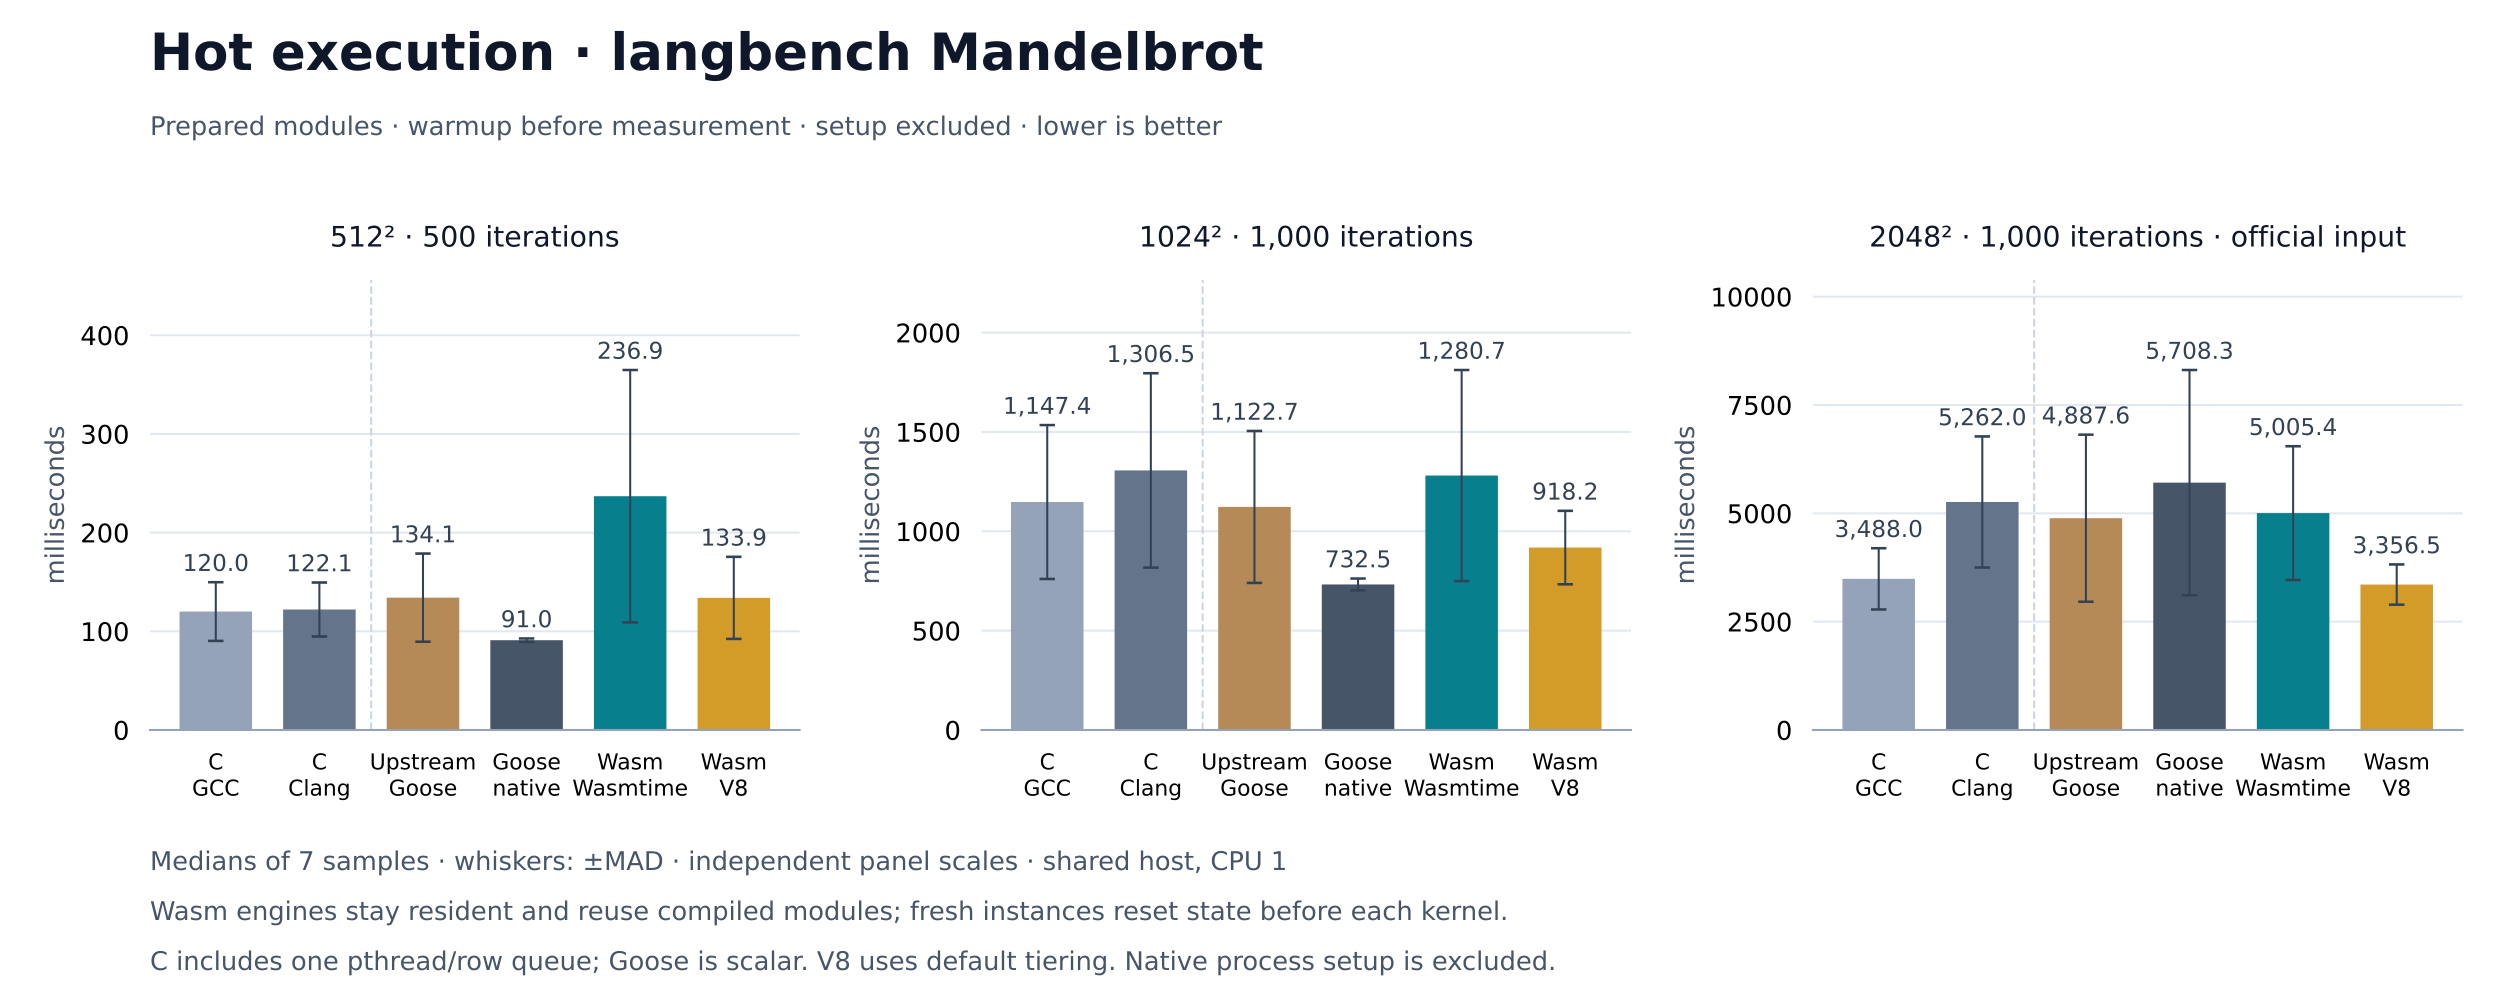
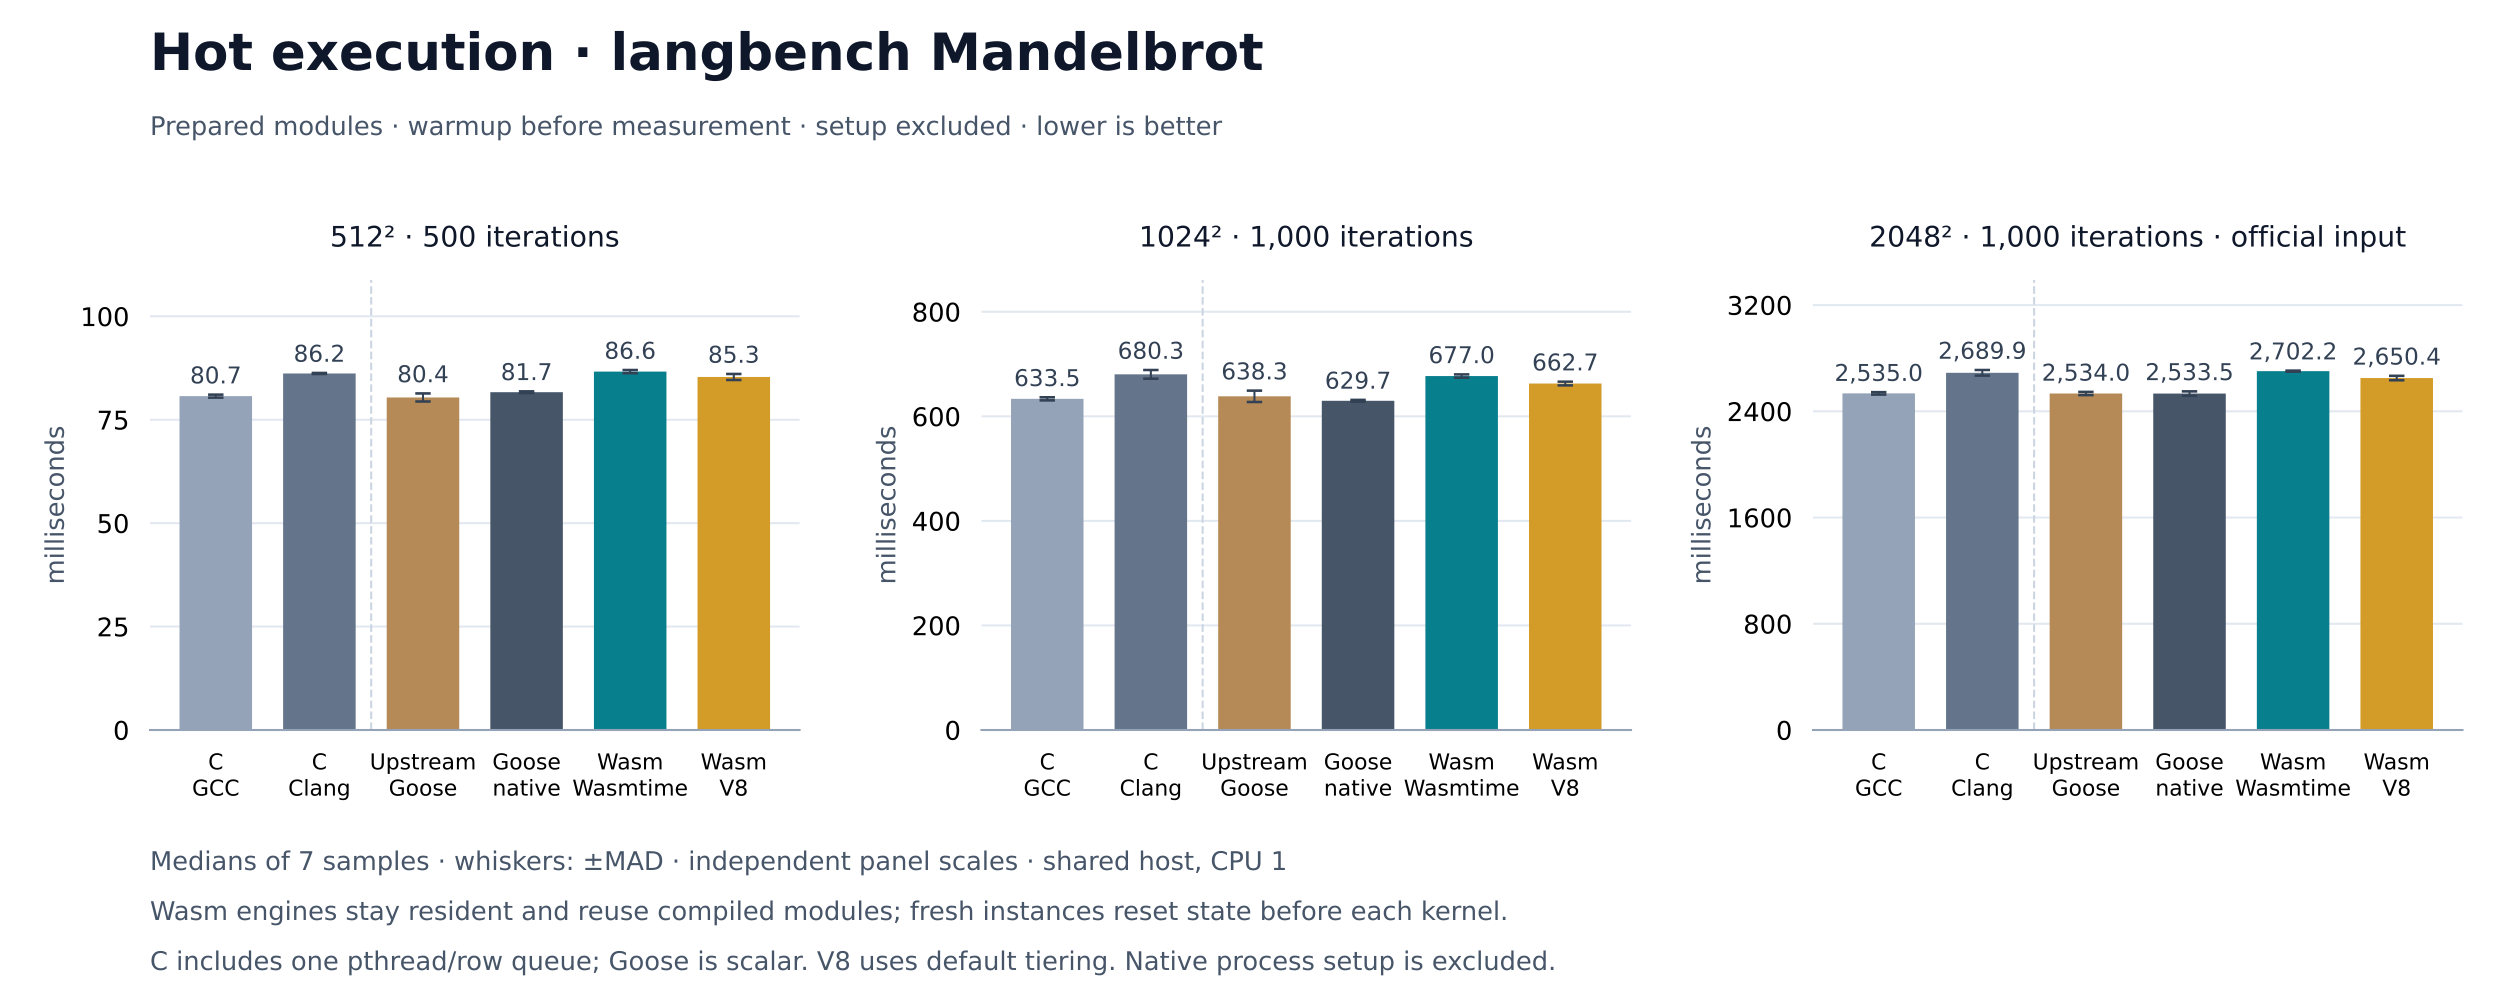
<svg xmlns="http://www.w3.org/2000/svg" xmlns:xlink="http://www.w3.org/1999/xlink" width="972pt" height="388.8pt" viewBox="0 0 972 388.8" version="1.1">
  <defs>
    <style type="text/css">*{stroke-linejoin: round; stroke-linecap: butt}</style>
  </defs>
  <g id="figure_1">
    <g id="patch_1">
      <path d="M 0 388.8 L 972 388.8 L 972 0 L 0 0 z " style="fill: #ffffff" />
    </g>
    <g id="axes_1">
      <g id="patch_2">
        <path d="M 58.32 283.824 L 310.876 283.824 L 310.876 108.864 L 58.32 108.864 z " style="fill: #ffffff" />
      </g>
      <g id="matplotlib.axis_1">
        <g id="xtick_1">
          <g id="line2d_1" />
          <g id="text_1">
            <text style="font-size: 8.5px; font-family: 'DejaVu Sans'" transform="translate(80.93016 299.1328)">C</text>
            <text style="font-size: 8.5px; font-family: 'DejaVu Sans'" transform="translate(74.66938 309.3345)">GCC</text>
          </g>
        </g>
        <g id="xtick_2">
          <g id="line2d_2" />
          <g id="text_2">
            <text style="font-size: 8.5px; font-family: 'DejaVu Sans'" transform="translate(121.2103 299.1328)">C</text>
            <text style="font-size: 8.5px; font-family: 'DejaVu Sans'" transform="translate(112.0336 309.3352)">Clang</text>
          </g>
        </g>
        <g id="xtick_3">
          <g id="line2d_3" />
          <g id="text_3">
            <text style="font-size: 8.5px; font-family: 'DejaVu Sans'" transform="translate(143.7566 299.1328)">Upstream</text>
            <text style="font-size: 8.5px; font-family: 'DejaVu Sans'" transform="translate(151.135 309.3345)">Goose</text>
          </g>
        </g>
        <g id="xtick_4">
          <g id="line2d_4" />
          <g id="text_4">
            <text style="font-size: 8.5px; font-family: 'DejaVu Sans'" transform="translate(191.4151 299.1328)">Goose</text>
            <text style="font-size: 8.5px; font-family: 'DejaVu Sans'" transform="translate(191.4629 309.3352)">native</text>
          </g>
        </g>
        <g id="xtick_5">
          <g id="line2d_5" />
          <g id="text_5">
            <text style="font-size: 8.5px; font-family: 'DejaVu Sans'" transform="translate(232.1294 299.1328)">Wasm</text>
            <text style="font-size: 8.5px; font-family: 'DejaVu Sans'" transform="translate(222.5278 309.3352)">Wasmtime</text>
          </g>
        </g>
        <g id="xtick_6">
          <g id="line2d_6" />
          <g id="text_6">
            <text style="font-size: 8.5px; font-family: 'DejaVu Sans'" transform="translate(272.4095 299.1328)">Wasm</text>
            <text style="font-size: 8.5px; font-family: 'DejaVu Sans'" transform="translate(279.687 309.3345)">V8</text>
          </g>
        </g>
      </g>
      <g id="matplotlib.axis_2">
        <g id="ytick_1">
          <g id="line2d_7">
            <path d="M 58.32 283.824 L 310.876 283.824 " clip-path="url(#p1867e7d874)" style="fill: none; stroke: #e2e8f0; stroke-width: 0.8; stroke-linecap: square" />
          </g>
          <g id="line2d_8" />
          <g id="text_7">
            <text style="font-size: 10px; font-family: 'DejaVu Sans'; text-anchor: end" x="50.32" y="287.623" transform="rotate(-0 50.32 287.6228)">0</text>
          </g>
        </g>
        <g id="ytick_2">
          <g id="line2d_9">
-             <path d="M 58.32 245.456 L 310.876 245.456 " clip-path="url(#p1867e7d874)" style="fill: none; stroke: #e2e8f0; stroke-width: 0.8; stroke-linecap: square" />
+             <path d="M 58.32 243.614 L 310.876 243.614 " clip-path="url(#p1867e7d874)" style="fill: none; stroke: #e2e8f0; stroke-width: 0.8; stroke-linecap: square" />
          </g>
          <g id="line2d_10" />
          <g id="text_8">
-             <text style="font-size: 10px; font-family: 'DejaVu Sans'; text-anchor: end" x="50.32" y="249.255" transform="rotate(-0 50.32 249.2551)">100</text>
+             <text style="font-size: 10px; font-family: 'DejaVu Sans'; text-anchor: end" x="50.32" y="247.413" transform="rotate(-0 50.32 247.4128)">25</text>
          </g>
        </g>
        <g id="ytick_3">
          <g id="line2d_11">
-             <path d="M 58.32 207.088 L 310.876 207.088 " clip-path="url(#p1867e7d874)" style="fill: none; stroke: #e2e8f0; stroke-width: 0.8; stroke-linecap: square" />
+             <path d="M 58.32 203.404 L 310.876 203.404 " clip-path="url(#p1867e7d874)" style="fill: none; stroke: #e2e8f0; stroke-width: 0.8; stroke-linecap: square" />
          </g>
          <g id="line2d_12" />
          <g id="text_9">
-             <text style="font-size: 10px; font-family: 'DejaVu Sans'; text-anchor: end" x="50.32" y="210.887" transform="rotate(-0 50.32 210.8873)">200</text>
+             <text style="font-size: 10px; font-family: 'DejaVu Sans'; text-anchor: end" x="50.32" y="207.203" transform="rotate(-0 50.32 207.2027)">50</text>
          </g>
        </g>
        <g id="ytick_4">
          <g id="line2d_13">
-             <path d="M 58.32 168.721 L 310.876 168.721 " clip-path="url(#p1867e7d874)" style="fill: none; stroke: #e2e8f0; stroke-width: 0.8; stroke-linecap: square" />
+             <path d="M 58.32 163.194 L 310.876 163.194 " clip-path="url(#p1867e7d874)" style="fill: none; stroke: #e2e8f0; stroke-width: 0.8; stroke-linecap: square" />
          </g>
          <g id="line2d_14" />
          <g id="text_10">
-             <text style="font-size: 10px; font-family: 'DejaVu Sans'; text-anchor: end" x="50.32" y="172.519" transform="rotate(-0 50.32 172.5195)">300</text>
+             <text style="font-size: 10px; font-family: 'DejaVu Sans'; text-anchor: end" x="50.32" y="166.993" transform="rotate(-0 50.32 166.9926)">75</text>
          </g>
        </g>
        <g id="ytick_5">
          <g id="line2d_15">
-             <path d="M 58.32 130.353 L 310.876 130.353 " clip-path="url(#p1867e7d874)" style="fill: none; stroke: #e2e8f0; stroke-width: 0.8; stroke-linecap: square" />
+             <path d="M 58.32 122.984 L 310.876 122.984 " clip-path="url(#p1867e7d874)" style="fill: none; stroke: #e2e8f0; stroke-width: 0.8; stroke-linecap: square" />
          </g>
          <g id="line2d_16" />
          <g id="text_11">
-             <text style="font-size: 10px; font-family: 'DejaVu Sans'; text-anchor: end" x="50.32" y="134.152" transform="rotate(-0 50.32 134.1517)">400</text>
+             <text style="font-size: 10px; font-family: 'DejaVu Sans'; text-anchor: end" x="50.32" y="126.783" transform="rotate(-0 50.32 126.7826)">100</text>
          </g>
        </g>
        <g id="text_12">
          <text style="font-size: 10px; font-family: 'DejaVu Sans'; text-anchor: middle; fill: #475569" x="24.83" y="196.344" transform="rotate(-90 24.83016 196.344)">milliseconds</text>
        </g>
      </g>
      <g id="patch_3">
-         <path d="M 69.8 283.824 L 97.996 283.824 L 97.996 237.77 L 69.8 237.77 z " clip-path="url(#p1867e7d874)" style="fill: #94a3b8" />
+         <path d="M 69.8 283.824 L 97.996 283.824 L 97.996 154.023 L 69.8 154.023 z " clip-path="url(#p1867e7d874)" style="fill: #94a3b8" />
      </g>
      <g id="patch_4">
-         <path d="M 110.08 283.824 L 138.276 283.824 L 138.276 236.977 L 110.08 236.977 z " clip-path="url(#p1867e7d874)" style="fill: #64748b" />
+         <path d="M 110.08 283.824 L 138.276 283.824 L 138.276 145.209 L 110.08 145.209 z " clip-path="url(#p1867e7d874)" style="fill: #64748b" />
      </g>
      <g id="patch_5">
-         <path d="M 150.36 283.824 L 178.556 283.824 L 178.556 232.364 L 150.36 232.364 z " clip-path="url(#p1867e7d874)" style="fill: #b58a56" />
+         <path d="M 150.36 283.824 L 178.556 283.824 L 178.556 154.536 L 150.36 154.536 z " clip-path="url(#p1867e7d874)" style="fill: #b58a56" />
      </g>
      <g id="patch_6">
-         <path d="M 190.64 283.824 L 218.836 283.824 L 218.836 248.909 L 190.64 248.909 z " clip-path="url(#p1867e7d874)" style="fill: #475569" />
+         <path d="M 190.64 283.824 L 218.836 283.824 L 218.836 152.487 L 190.64 152.487 z " clip-path="url(#p1867e7d874)" style="fill: #475569" />
      </g>
      <g id="patch_7">
-         <path d="M 230.92 283.824 L 259.116 283.824 L 259.116 192.928 L 230.92 192.928 z " clip-path="url(#p1867e7d874)" style="fill: #087f8c" />
+         <path d="M 230.92 283.824 L 259.116 283.824 L 259.116 144.476 L 230.92 144.476 z " clip-path="url(#p1867e7d874)" style="fill: #087f8c" />
      </g>
      <g id="patch_8">
-         <path d="M 271.2 283.824 L 299.396 283.824 L 299.396 232.451 L 271.2 232.451 z " clip-path="url(#p1867e7d874)" style="fill: #d39b28" />
+         <path d="M 271.2 283.824 L 299.396 283.824 L 299.396 146.56 L 271.2 146.56 z " clip-path="url(#p1867e7d874)" style="fill: #d39b28" />
      </g>
      <g id="LineCollection_1">
-         <path d="M 83.898 249.184 L 83.898 226.357 " clip-path="url(#p1867e7d874)" style="fill: none; stroke: #334155; stroke-width: 0.8" />
-         <path d="M 124.178 247.475 L 124.178 226.479 " clip-path="url(#p1867e7d874)" style="fill: none; stroke: #334155; stroke-width: 0.8" />
-         <path d="M 164.458 249.494 L 164.458 215.233 " clip-path="url(#p1867e7d874)" style="fill: none; stroke: #334155; stroke-width: 0.8" />
-         <path d="M 204.738 249.577 L 204.738 248.24 " clip-path="url(#p1867e7d874)" style="fill: none; stroke: #334155; stroke-width: 0.8" />
-         <path d="M 245.018 242 L 245.018 143.856 " clip-path="url(#p1867e7d874)" style="fill: none; stroke: #334155; stroke-width: 0.8" />
-         <path d="M 285.298 248.408 L 285.298 216.493 " clip-path="url(#p1867e7d874)" style="fill: none; stroke: #334155; stroke-width: 0.8" />
+         <path d="M 83.898 154.613 L 83.898 153.433 " clip-path="url(#p1867e7d874)" style="fill: none; stroke: #334155; stroke-width: 0.8" />
+         <path d="M 124.178 145.41 L 124.178 145.008 " clip-path="url(#p1867e7d874)" style="fill: none; stroke: #334155; stroke-width: 0.8" />
+         <path d="M 164.458 156.105 L 164.458 152.966 " clip-path="url(#p1867e7d874)" style="fill: none; stroke: #334155; stroke-width: 0.8" />
+         <path d="M 204.738 152.828 L 204.738 152.145 " clip-path="url(#p1867e7d874)" style="fill: none; stroke: #334155; stroke-width: 0.8" />
+         <path d="M 245.018 145.096 L 245.018 143.856 " clip-path="url(#p1867e7d874)" style="fill: none; stroke: #334155; stroke-width: 0.8" />
+         <path d="M 285.298 147.726 L 285.298 145.395 " clip-path="url(#p1867e7d874)" style="fill: none; stroke: #334155; stroke-width: 0.8" />
      </g>
      <g id="line2d_17">
        <defs>
          <path id="m312f0f70a7" d="M 3 0 L -3 -0 " style="stroke: #334155" />
        </defs>
        <g clip-path="url(#p1867e7d874)">
-           <use xlink:href="#m312f0f70a7" x="83.898" y="249.184" style="fill: #1f77b4; stroke: #334155" />
-           <use xlink:href="#m312f0f70a7" x="124.178" y="247.475" style="fill: #1f77b4; stroke: #334155" />
-           <use xlink:href="#m312f0f70a7" x="164.458" y="249.494" style="fill: #1f77b4; stroke: #334155" />
-           <use xlink:href="#m312f0f70a7" x="204.738" y="249.577" style="fill: #1f77b4; stroke: #334155" />
-           <use xlink:href="#m312f0f70a7" x="245.018" y="242" style="fill: #1f77b4; stroke: #334155" />
-           <use xlink:href="#m312f0f70a7" x="285.298" y="248.408" style="fill: #1f77b4; stroke: #334155" />
+           <use xlink:href="#m312f0f70a7" x="83.898" y="154.613" style="fill: #1f77b4; stroke: #334155" />
+           <use xlink:href="#m312f0f70a7" x="124.178" y="145.41" style="fill: #1f77b4; stroke: #334155" />
+           <use xlink:href="#m312f0f70a7" x="164.458" y="156.105" style="fill: #1f77b4; stroke: #334155" />
+           <use xlink:href="#m312f0f70a7" x="204.738" y="152.828" style="fill: #1f77b4; stroke: #334155" />
+           <use xlink:href="#m312f0f70a7" x="245.018" y="145.096" style="fill: #1f77b4; stroke: #334155" />
+           <use xlink:href="#m312f0f70a7" x="285.298" y="147.726" style="fill: #1f77b4; stroke: #334155" />
        </g>
      </g>
      <g id="line2d_18">
        <g clip-path="url(#p1867e7d874)">
-           <use xlink:href="#m312f0f70a7" x="83.898" y="226.357" style="fill: #1f77b4; stroke: #334155" />
-           <use xlink:href="#m312f0f70a7" x="124.178" y="226.479" style="fill: #1f77b4; stroke: #334155" />
-           <use xlink:href="#m312f0f70a7" x="164.458" y="215.233" style="fill: #1f77b4; stroke: #334155" />
-           <use xlink:href="#m312f0f70a7" x="204.738" y="248.24" style="fill: #1f77b4; stroke: #334155" />
+           <use xlink:href="#m312f0f70a7" x="83.898" y="153.433" style="fill: #1f77b4; stroke: #334155" />
+           <use xlink:href="#m312f0f70a7" x="124.178" y="145.008" style="fill: #1f77b4; stroke: #334155" />
+           <use xlink:href="#m312f0f70a7" x="164.458" y="152.966" style="fill: #1f77b4; stroke: #334155" />
+           <use xlink:href="#m312f0f70a7" x="204.738" y="152.145" style="fill: #1f77b4; stroke: #334155" />
          <use xlink:href="#m312f0f70a7" x="245.018" y="143.856" style="fill: #1f77b4; stroke: #334155" />
-           <use xlink:href="#m312f0f70a7" x="285.298" y="216.493" style="fill: #1f77b4; stroke: #334155" />
+           <use xlink:href="#m312f0f70a7" x="285.298" y="145.395" style="fill: #1f77b4; stroke: #334155" />
        </g>
      </g>
      <g id="line2d_19">
        <path d="M 144.318 283.824 L 144.318 108.864 " clip-path="url(#p1867e7d874)" style="fill: none; stroke-dasharray: 2.96,1.28; stroke-dashoffset: 0; stroke: #cbd5e1; stroke-width: 0.8" />
      </g>
      <g id="patch_9">
        <path d="M 58.32 283.824 L 310.876 283.824 " style="fill: none; stroke: #94a3b8; stroke-width: 0.8; stroke-linejoin: miter; stroke-linecap: square" />
      </g>
      <g id="text_13">
-         <text style="font-size: 9px; font-family: 'DejaVu Sans'; text-anchor: middle; fill: #334155" x="83.898" y="221.983" transform="rotate(-0 83.89786 221.983)">120.0</text>
+         <text style="font-size: 9px; font-family: 'DejaVu Sans'; text-anchor: middle; fill: #334155" x="83.898" y="149.059" transform="rotate(-0 83.89786 149.0593)">80.7</text>
      </g>
      <g id="text_14">
-         <text style="font-size: 9px; font-family: 'DejaVu Sans'; text-anchor: middle; fill: #334155" x="124.178" y="222.105" transform="rotate(-0 124.178 222.1052)">122.1</text>
+         <text style="font-size: 9px; font-family: 'DejaVu Sans'; text-anchor: middle; fill: #334155" x="124.178" y="140.634" transform="rotate(-0 124.178 140.6337)">86.2</text>
      </g>
      <g id="text_15">
-         <text style="font-size: 9px; font-family: 'DejaVu Sans'; text-anchor: middle; fill: #334155" x="164.458" y="210.859" transform="rotate(-0 164.458 210.8593)">134.1</text>
+         <text style="font-size: 9px; font-family: 'DejaVu Sans'; text-anchor: middle; fill: #334155" x="164.458" y="148.592" transform="rotate(-0 164.458 148.5921)">80.4</text>
      </g>
      <g id="text_16">
-         <text style="font-size: 9px; font-family: 'DejaVu Sans'; text-anchor: middle; fill: #334155" x="204.738" y="243.866" transform="rotate(-0 204.7381 243.866)">91.0</text>
+         <text style="font-size: 9px; font-family: 'DejaVu Sans'; text-anchor: middle; fill: #334155" x="204.738" y="147.771" transform="rotate(-0 204.7381 147.7715)">81.7</text>
      </g>
      <g id="text_17">
-         <text style="font-size: 9px; font-family: 'DejaVu Sans'; text-anchor: middle; fill: #334155" x="245.018" y="139.482" transform="rotate(-0 245.0182 139.482)">236.9</text>
+         <text style="font-size: 9px; font-family: 'DejaVu Sans'; text-anchor: middle; fill: #334155" x="245.018" y="139.482" transform="rotate(-0 245.0182 139.482)">86.6</text>
      </g>
      <g id="text_18">
-         <text style="font-size: 9px; font-family: 'DejaVu Sans'; text-anchor: middle; fill: #334155" x="285.298" y="212.119" transform="rotate(-0 285.2983 212.1189)">133.9</text>
+         <text style="font-size: 9px; font-family: 'DejaVu Sans'; text-anchor: middle; fill: #334155" x="285.298" y="141.021" transform="rotate(-0 285.2983 141.0209)">85.3</text>
      </g>
      <g id="text_19">
        <text style="font-size: 11px; font-family: 'DejaVu Sans'; text-anchor: middle; fill: #0f172a" x="184.598" y="95.864" transform="rotate(-0 184.5981 95.864)">512² · 500 iterations</text>
      </g>
    </g>
    <g id="axes_2">
      <g id="patch_10">
        <path d="M 381.592 283.824 L 634.148 283.824 L 634.148 108.864 L 381.592 108.864 z " style="fill: #ffffff" />
      </g>
      <g id="matplotlib.axis_3">
        <g id="xtick_7">
          <g id="line2d_20" />
          <g id="text_20">
            <text style="font-size: 8.5px; font-family: 'DejaVu Sans'" transform="translate(404.2021 299.1328)">C</text>
            <text style="font-size: 8.5px; font-family: 'DejaVu Sans'" transform="translate(397.9413 309.3345)">GCC</text>
          </g>
        </g>
        <g id="xtick_8">
          <g id="line2d_21" />
          <g id="text_21">
            <text style="font-size: 8.5px; font-family: 'DejaVu Sans'" transform="translate(444.4822 299.1328)">C</text>
            <text style="font-size: 8.5px; font-family: 'DejaVu Sans'" transform="translate(435.3055 309.3352)">Clang</text>
          </g>
        </g>
        <g id="xtick_9">
          <g id="line2d_22" />
          <g id="text_22">
            <text style="font-size: 8.5px; font-family: 'DejaVu Sans'" transform="translate(467.0285 299.1328)">Upstream</text>
            <text style="font-size: 8.5px; font-family: 'DejaVu Sans'" transform="translate(474.4069 309.3345)">Goose</text>
          </g>
        </g>
        <g id="xtick_10">
          <g id="line2d_23" />
          <g id="text_23">
            <text style="font-size: 8.5px; font-family: 'DejaVu Sans'" transform="translate(514.687 299.1328)">Goose</text>
            <text style="font-size: 8.5px; font-family: 'DejaVu Sans'" transform="translate(514.7348 309.3352)">native</text>
          </g>
        </g>
        <g id="xtick_11">
          <g id="line2d_24" />
          <g id="text_24">
            <text style="font-size: 8.5px; font-family: 'DejaVu Sans'" transform="translate(555.4013 299.1328)">Wasm</text>
            <text style="font-size: 8.5px; font-family: 'DejaVu Sans'" transform="translate(545.7997 309.3352)">Wasmtime</text>
          </g>
        </g>
        <g id="xtick_12">
          <g id="line2d_25" />
          <g id="text_25">
            <text style="font-size: 8.5px; font-family: 'DejaVu Sans'" transform="translate(595.6814 299.1328)">Wasm</text>
            <text style="font-size: 8.5px; font-family: 'DejaVu Sans'" transform="translate(602.9589 309.3345)">V8</text>
          </g>
        </g>
      </g>
      <g id="matplotlib.axis_4">
        <g id="ytick_6">
          <g id="line2d_26">
            <path d="M 381.592 283.824 L 634.148 283.824 " clip-path="url(#pa1d23f0274)" style="fill: none; stroke: #e2e8f0; stroke-width: 0.8; stroke-linecap: square" />
          </g>
          <g id="line2d_27" />
          <g id="text_26">
            <text style="font-size: 10px; font-family: 'DejaVu Sans'; text-anchor: end" x="373.592" y="287.623" transform="rotate(-0 373.5919 287.6228)">0</text>
          </g>
        </g>
        <g id="ytick_7">
          <g id="line2d_28">
-             <path d="M 381.592 245.199 L 634.148 245.199 " clip-path="url(#pa1d23f0274)" style="fill: none; stroke: #e2e8f0; stroke-width: 0.8; stroke-linecap: square" />
+             <path d="M 381.592 243.172 L 634.148 243.172 " clip-path="url(#pa1d23f0274)" style="fill: none; stroke: #e2e8f0; stroke-width: 0.8; stroke-linecap: square" />
          </g>
          <g id="line2d_29" />
          <g id="text_27">
-             <text style="font-size: 10px; font-family: 'DejaVu Sans'; text-anchor: end" x="373.592" y="248.998" transform="rotate(-0 373.5919 248.9977)">500</text>
+             <text style="font-size: 10px; font-family: 'DejaVu Sans'; text-anchor: end" x="373.592" y="246.971" transform="rotate(-0 373.5919 246.9713)">200</text>
          </g>
        </g>
        <g id="ytick_8">
          <g id="line2d_30">
-             <path d="M 381.592 206.574 L 634.148 206.574 " clip-path="url(#pa1d23f0274)" style="fill: none; stroke: #e2e8f0; stroke-width: 0.8; stroke-linecap: square" />
+             <path d="M 381.592 202.521 L 634.148 202.521 " clip-path="url(#pa1d23f0274)" style="fill: none; stroke: #e2e8f0; stroke-width: 0.8; stroke-linecap: square" />
          </g>
          <g id="line2d_31" />
          <g id="text_28">
-             <text style="font-size: 10px; font-family: 'DejaVu Sans'; text-anchor: end" x="373.592" y="210.373" transform="rotate(-0 373.5919 210.3725)">1000</text>
+             <text style="font-size: 10px; font-family: 'DejaVu Sans'; text-anchor: end" x="373.592" y="206.32" transform="rotate(-0 373.5919 206.3197)">400</text>
          </g>
        </g>
        <g id="ytick_9">
          <g id="line2d_32">
-             <path d="M 381.592 167.949 L 634.148 167.949 " clip-path="url(#pa1d23f0274)" style="fill: none; stroke: #e2e8f0; stroke-width: 0.8; stroke-linecap: square" />
+             <path d="M 381.592 161.869 L 634.148 161.869 " clip-path="url(#pa1d23f0274)" style="fill: none; stroke: #e2e8f0; stroke-width: 0.8; stroke-linecap: square" />
          </g>
          <g id="line2d_33" />
          <g id="text_29">
-             <text style="font-size: 10px; font-family: 'DejaVu Sans'; text-anchor: end" x="373.592" y="171.747" transform="rotate(-0 373.5919 171.7474)">1500</text>
+             <text style="font-size: 10px; font-family: 'DejaVu Sans'; text-anchor: end" x="373.592" y="165.668" transform="rotate(-0 373.5919 165.6682)">600</text>
          </g>
        </g>
        <g id="ytick_10">
          <g id="line2d_34">
-             <path d="M 381.592 129.323 L 634.148 129.323 " clip-path="url(#pa1d23f0274)" style="fill: none; stroke: #e2e8f0; stroke-width: 0.8; stroke-linecap: square" />
+             <path d="M 381.592 121.218 L 634.148 121.218 " clip-path="url(#pa1d23f0274)" style="fill: none; stroke: #e2e8f0; stroke-width: 0.8; stroke-linecap: square" />
          </g>
          <g id="line2d_35" />
          <g id="text_30">
-             <text style="font-size: 10px; font-family: 'DejaVu Sans'; text-anchor: end" x="373.592" y="133.122" transform="rotate(-0 373.5919 133.1222)">2000</text>
+             <text style="font-size: 10px; font-family: 'DejaVu Sans'; text-anchor: end" x="373.592" y="125.017" transform="rotate(-0 373.5919 125.0166)">800</text>
          </g>
        </g>
        <g id="text_31">
-           <text style="font-size: 10px; font-family: 'DejaVu Sans'; text-anchor: middle; fill: #475569" x="341.74" y="196.344" transform="rotate(-90 341.7396 196.344)">milliseconds</text>
+           <text style="font-size: 10px; font-family: 'DejaVu Sans'; text-anchor: middle; fill: #475569" x="348.102" y="196.344" transform="rotate(-90 348.1021 196.344)">milliseconds</text>
        </g>
      </g>
      <g id="patch_11">
-         <path d="M 393.072 283.824 L 421.268 283.824 L 421.268 195.186 L 393.072 195.186 z " clip-path="url(#pa1d23f0274)" style="fill: #94a3b8" />
+         <path d="M 393.072 283.824 L 421.268 283.824 L 421.268 155.064 L 393.072 155.064 z " clip-path="url(#pa1d23f0274)" style="fill: #94a3b8" />
      </g>
      <g id="patch_12">
-         <path d="M 433.352 283.824 L 461.548 283.824 L 461.548 182.9 L 433.352 182.9 z " clip-path="url(#pa1d23f0274)" style="fill: #64748b" />
+         <path d="M 433.352 283.824 L 461.548 283.824 L 461.548 145.544 L 433.352 145.544 z " clip-path="url(#pa1d23f0274)" style="fill: #64748b" />
      </g>
      <g id="patch_13">
-         <path d="M 473.632 283.824 L 501.828 283.824 L 501.828 197.095 L 473.632 197.095 z " clip-path="url(#pa1d23f0274)" style="fill: #b58a56" />
+         <path d="M 473.632 283.824 L 501.828 283.824 L 501.828 154.088 L 473.632 154.088 z " clip-path="url(#pa1d23f0274)" style="fill: #b58a56" />
      </g>
      <g id="patch_14">
-         <path d="M 513.912 283.824 L 542.108 283.824 L 542.108 227.238 L 513.912 227.238 z " clip-path="url(#pa1d23f0274)" style="fill: #475569" />
+         <path d="M 513.912 283.824 L 542.108 283.824 L 542.108 155.828 L 513.912 155.828 z " clip-path="url(#pa1d23f0274)" style="fill: #475569" />
      </g>
      <g id="patch_15">
-         <path d="M 554.192 283.824 L 582.388 283.824 L 582.388 184.886 L 554.192 184.886 z " clip-path="url(#pa1d23f0274)" style="fill: #087f8c" />
+         <path d="M 554.192 283.824 L 582.388 283.824 L 582.388 146.21 L 554.192 146.21 z " clip-path="url(#pa1d23f0274)" style="fill: #087f8c" />
      </g>
      <g id="patch_16">
-         <path d="M 594.472 283.824 L 622.668 283.824 L 622.668 212.892 L 594.472 212.892 z " clip-path="url(#pa1d23f0274)" style="fill: #d39b28" />
+         <path d="M 594.472 283.824 L 622.668 283.824 L 622.668 149.117 L 594.472 149.117 z " clip-path="url(#pa1d23f0274)" style="fill: #d39b28" />
      </g>
      <g id="LineCollection_2">
-         <path d="M 407.17 225.108 L 407.17 165.263 " clip-path="url(#pa1d23f0274)" style="fill: none; stroke: #334155; stroke-width: 0.8" />
-         <path d="M 447.45 220.685 L 447.45 145.116 " clip-path="url(#pa1d23f0274)" style="fill: none; stroke: #334155; stroke-width: 0.8" />
-         <path d="M 487.73 226.629 L 487.73 167.56 " clip-path="url(#pa1d23f0274)" style="fill: none; stroke: #334155; stroke-width: 0.8" />
-         <path d="M 528.01 229.545 L 528.01 224.931 " clip-path="url(#pa1d23f0274)" style="fill: none; stroke: #334155; stroke-width: 0.8" />
-         <path d="M 568.29 225.916 L 568.29 143.856 " clip-path="url(#pa1d23f0274)" style="fill: none; stroke: #334155; stroke-width: 0.8" />
-         <path d="M 608.57 227.179 L 608.57 198.606 " clip-path="url(#pa1d23f0274)" style="fill: none; stroke: #334155; stroke-width: 0.8" />
+         <path d="M 407.17 155.658 L 407.17 154.47 " clip-path="url(#pa1d23f0274)" style="fill: none; stroke: #334155; stroke-width: 0.8" />
+         <path d="M 447.45 147.232 L 447.45 143.856 " clip-path="url(#pa1d23f0274)" style="fill: none; stroke: #334155; stroke-width: 0.8" />
+         <path d="M 487.73 156.302 L 487.73 151.873 " clip-path="url(#pa1d23f0274)" style="fill: none; stroke: #334155; stroke-width: 0.8" />
+         <path d="M 528.01 156.176 L 528.01 155.48 " clip-path="url(#pa1d23f0274)" style="fill: none; stroke: #334155; stroke-width: 0.8" />
+         <path d="M 568.29 146.858 L 568.29 145.563 " clip-path="url(#pa1d23f0274)" style="fill: none; stroke: #334155; stroke-width: 0.8" />
+         <path d="M 608.57 149.838 L 608.57 148.397 " clip-path="url(#pa1d23f0274)" style="fill: none; stroke: #334155; stroke-width: 0.8" />
      </g>
      <g id="line2d_36">
        <g clip-path="url(#pa1d23f0274)">
-           <use xlink:href="#m312f0f70a7" x="407.17" y="225.108" style="fill: #1f77b4; stroke: #334155" />
-           <use xlink:href="#m312f0f70a7" x="447.45" y="220.685" style="fill: #1f77b4; stroke: #334155" />
-           <use xlink:href="#m312f0f70a7" x="487.73" y="226.629" style="fill: #1f77b4; stroke: #334155" />
-           <use xlink:href="#m312f0f70a7" x="528.01" y="229.545" style="fill: #1f77b4; stroke: #334155" />
-           <use xlink:href="#m312f0f70a7" x="568.29" y="225.916" style="fill: #1f77b4; stroke: #334155" />
-           <use xlink:href="#m312f0f70a7" x="608.57" y="227.179" style="fill: #1f77b4; stroke: #334155" />
+           <use xlink:href="#m312f0f70a7" x="407.17" y="155.658" style="fill: #1f77b4; stroke: #334155" />
+           <use xlink:href="#m312f0f70a7" x="447.45" y="147.232" style="fill: #1f77b4; stroke: #334155" />
+           <use xlink:href="#m312f0f70a7" x="487.73" y="156.302" style="fill: #1f77b4; stroke: #334155" />
+           <use xlink:href="#m312f0f70a7" x="528.01" y="156.176" style="fill: #1f77b4; stroke: #334155" />
+           <use xlink:href="#m312f0f70a7" x="568.29" y="146.858" style="fill: #1f77b4; stroke: #334155" />
+           <use xlink:href="#m312f0f70a7" x="608.57" y="149.838" style="fill: #1f77b4; stroke: #334155" />
        </g>
      </g>
      <g id="line2d_37">
        <g clip-path="url(#pa1d23f0274)">
-           <use xlink:href="#m312f0f70a7" x="407.17" y="165.263" style="fill: #1f77b4; stroke: #334155" />
-           <use xlink:href="#m312f0f70a7" x="447.45" y="145.116" style="fill: #1f77b4; stroke: #334155" />
-           <use xlink:href="#m312f0f70a7" x="487.73" y="167.56" style="fill: #1f77b4; stroke: #334155" />
-           <use xlink:href="#m312f0f70a7" x="528.01" y="224.931" style="fill: #1f77b4; stroke: #334155" />
-           <use xlink:href="#m312f0f70a7" x="568.29" y="143.856" style="fill: #1f77b4; stroke: #334155" />
-           <use xlink:href="#m312f0f70a7" x="608.57" y="198.606" style="fill: #1f77b4; stroke: #334155" />
+           <use xlink:href="#m312f0f70a7" x="407.17" y="154.47" style="fill: #1f77b4; stroke: #334155" />
+           <use xlink:href="#m312f0f70a7" x="447.45" y="143.856" style="fill: #1f77b4; stroke: #334155" />
+           <use xlink:href="#m312f0f70a7" x="487.73" y="151.873" style="fill: #1f77b4; stroke: #334155" />
+           <use xlink:href="#m312f0f70a7" x="528.01" y="155.48" style="fill: #1f77b4; stroke: #334155" />
+           <use xlink:href="#m312f0f70a7" x="568.29" y="145.563" style="fill: #1f77b4; stroke: #334155" />
+           <use xlink:href="#m312f0f70a7" x="608.57" y="148.397" style="fill: #1f77b4; stroke: #334155" />
        </g>
      </g>
      <g id="line2d_38">
        <path d="M 467.59 283.824 L 467.59 108.864 " clip-path="url(#pa1d23f0274)" style="fill: none; stroke-dasharray: 2.96,1.28; stroke-dashoffset: 0; stroke: #cbd5e1; stroke-width: 0.8" />
      </g>
      <g id="patch_17">
        <path d="M 381.592 283.824 L 634.148 283.824 " style="fill: none; stroke: #94a3b8; stroke-width: 0.8; stroke-linejoin: miter; stroke-linecap: square" />
      </g>
      <g id="text_32">
-         <text style="font-size: 9px; font-family: 'DejaVu Sans'; text-anchor: middle; fill: #334155" x="407.17" y="160.889" transform="rotate(-0 407.1698 160.8894)">1,147.4</text>
+         <text style="font-size: 9px; font-family: 'DejaVu Sans'; text-anchor: middle; fill: #334155" x="407.17" y="150.096" transform="rotate(-0 407.1698 150.0959)">633.5</text>
      </g>
      <g id="text_33">
-         <text style="font-size: 9px; font-family: 'DejaVu Sans'; text-anchor: middle; fill: #334155" x="447.45" y="140.742" transform="rotate(-0 447.4499 140.7415)">1,306.5</text>
+         <text style="font-size: 9px; font-family: 'DejaVu Sans'; text-anchor: middle; fill: #334155" x="447.45" y="139.482" transform="rotate(-0 447.4499 139.482)">680.3</text>
      </g>
      <g id="text_34">
-         <text style="font-size: 9px; font-family: 'DejaVu Sans'; text-anchor: middle; fill: #334155" x="487.73" y="163.186" transform="rotate(-0 487.73 163.1862)">1,122.7</text>
+         <text style="font-size: 9px; font-family: 'DejaVu Sans'; text-anchor: middle; fill: #334155" x="487.73" y="147.499" transform="rotate(-0 487.73 147.4991)">638.3</text>
      </g>
      <g id="text_35">
-         <text style="font-size: 9px; font-family: 'DejaVu Sans'; text-anchor: middle; fill: #334155" x="528.01" y="220.557" transform="rotate(-0 528.01 220.5572)">732.5</text>
+         <text style="font-size: 9px; font-family: 'DejaVu Sans'; text-anchor: middle; fill: #334155" x="528.01" y="151.106" transform="rotate(-0 528.01 151.1064)">629.7</text>
      </g>
      <g id="text_36">
-         <text style="font-size: 9px; font-family: 'DejaVu Sans'; text-anchor: middle; fill: #334155" x="568.29" y="139.482" transform="rotate(-0 568.2901 139.482)">1,280.7</text>
+         <text style="font-size: 9px; font-family: 'DejaVu Sans'; text-anchor: middle; fill: #334155" x="568.29" y="141.189" transform="rotate(-0 568.2901 141.1888)">677.0</text>
      </g>
      <g id="text_37">
-         <text style="font-size: 9px; font-family: 'DejaVu Sans'; text-anchor: middle; fill: #334155" x="608.57" y="194.232" transform="rotate(-0 608.5702 194.2315)">918.2</text>
+         <text style="font-size: 9px; font-family: 'DejaVu Sans'; text-anchor: middle; fill: #334155" x="608.57" y="144.023" transform="rotate(-0 608.5702 144.0229)">662.7</text>
      </g>
      <g id="text_38">
        <text style="font-size: 11px; font-family: 'DejaVu Sans'; text-anchor: middle; fill: #0f172a" x="507.87" y="95.864" transform="rotate(-0 507.87 95.864)">1024² · 1,000 iterations</text>
      </g>
    </g>
    <g id="axes_3">
      <g id="patch_18">
        <path d="M 704.864 283.824 L 957.42 283.824 L 957.42 108.864 L 704.864 108.864 z " style="fill: #ffffff" />
      </g>
      <g id="matplotlib.axis_5">
        <g id="xtick_13">
          <g id="line2d_39" />
          <g id="text_39">
            <text style="font-size: 8.5px; font-family: 'DejaVu Sans'" transform="translate(727.474 299.1328)">C</text>
            <text style="font-size: 8.5px; font-family: 'DejaVu Sans'" transform="translate(721.2132 309.3345)">GCC</text>
          </g>
        </g>
        <g id="xtick_14">
          <g id="line2d_40" />
          <g id="text_40">
            <text style="font-size: 8.5px; font-family: 'DejaVu Sans'" transform="translate(767.7541 299.1328)">C</text>
            <text style="font-size: 8.5px; font-family: 'DejaVu Sans'" transform="translate(758.5774 309.3352)">Clang</text>
          </g>
        </g>
        <g id="xtick_15">
          <g id="line2d_41" />
          <g id="text_41">
            <text style="font-size: 8.5px; font-family: 'DejaVu Sans'" transform="translate(790.3004 299.1328)">Upstream</text>
            <text style="font-size: 8.5px; font-family: 'DejaVu Sans'" transform="translate(797.6788 309.3345)">Goose</text>
          </g>
        </g>
        <g id="xtick_16">
          <g id="line2d_42" />
          <g id="text_42">
            <text style="font-size: 8.5px; font-family: 'DejaVu Sans'" transform="translate(837.9589 299.1328)">Goose</text>
            <text style="font-size: 8.5px; font-family: 'DejaVu Sans'" transform="translate(838.0067 309.3352)">native</text>
          </g>
        </g>
        <g id="xtick_17">
          <g id="line2d_43" />
          <g id="text_43">
            <text style="font-size: 8.5px; font-family: 'DejaVu Sans'" transform="translate(878.6733 299.1328)">Wasm</text>
            <text style="font-size: 8.5px; font-family: 'DejaVu Sans'" transform="translate(869.0716 309.3352)">Wasmtime</text>
          </g>
        </g>
        <g id="xtick_18">
          <g id="line2d_44" />
          <g id="text_44">
            <text style="font-size: 8.5px; font-family: 'DejaVu Sans'" transform="translate(918.9534 299.1328)">Wasm</text>
            <text style="font-size: 8.5px; font-family: 'DejaVu Sans'" transform="translate(926.2308 309.3345)">V8</text>
          </g>
        </g>
      </g>
      <g id="matplotlib.axis_6">
        <g id="ytick_11">
          <g id="line2d_45">
            <path d="M 704.864 283.824 L 957.42 283.824 " clip-path="url(#p89d5f736ee)" style="fill: none; stroke: #e2e8f0; stroke-width: 0.8; stroke-linecap: square" />
          </g>
          <g id="line2d_46" />
          <g id="text_45">
            <text style="font-size: 10px; font-family: 'DejaVu Sans'; text-anchor: end" x="696.864" y="287.623" transform="rotate(-0 696.8638 287.6228)">0</text>
          </g>
        </g>
        <g id="ytick_12">
          <g id="line2d_47">
-             <path d="M 704.864 241.704 L 957.42 241.704 " clip-path="url(#p89d5f736ee)" style="fill: none; stroke: #e2e8f0; stroke-width: 0.8; stroke-linecap: square" />
+             <path d="M 704.864 242.52 L 957.42 242.52 " clip-path="url(#p89d5f736ee)" style="fill: none; stroke: #e2e8f0; stroke-width: 0.8; stroke-linecap: square" />
          </g>
          <g id="line2d_48" />
          <g id="text_46">
-             <text style="font-size: 10px; font-family: 'DejaVu Sans'; text-anchor: end" x="696.864" y="245.503" transform="rotate(-0 696.8638 245.5026)">2500</text>
+             <text style="font-size: 10px; font-family: 'DejaVu Sans'; text-anchor: end" x="696.864" y="246.319" transform="rotate(-0 696.8638 246.3188)">800</text>
          </g>
        </g>
        <g id="ytick_13">
          <g id="line2d_49">
-             <path d="M 704.864 199.584 L 957.42 199.584 " clip-path="url(#p89d5f736ee)" style="fill: none; stroke: #e2e8f0; stroke-width: 0.8; stroke-linecap: square" />
+             <path d="M 704.864 201.216 L 957.42 201.216 " clip-path="url(#p89d5f736ee)" style="fill: none; stroke: #e2e8f0; stroke-width: 0.8; stroke-linecap: square" />
          </g>
          <g id="line2d_50" />
          <g id="text_47">
-             <text style="font-size: 10px; font-family: 'DejaVu Sans'; text-anchor: end" x="696.864" y="203.382" transform="rotate(-0 696.8638 203.3824)">5000</text>
+             <text style="font-size: 10px; font-family: 'DejaVu Sans'; text-anchor: end" x="696.864" y="205.015" transform="rotate(-0 696.8638 205.0148)">1600</text>
          </g>
        </g>
        <g id="ytick_14">
          <g id="line2d_51">
-             <path d="M 704.864 157.463 L 957.42 157.463 " clip-path="url(#p89d5f736ee)" style="fill: none; stroke: #e2e8f0; stroke-width: 0.8; stroke-linecap: square" />
+             <path d="M 704.864 159.912 L 957.42 159.912 " clip-path="url(#p89d5f736ee)" style="fill: none; stroke: #e2e8f0; stroke-width: 0.8; stroke-linecap: square" />
          </g>
          <g id="line2d_52" />
          <g id="text_48">
-             <text style="font-size: 10px; font-family: 'DejaVu Sans'; text-anchor: end" x="696.864" y="161.262" transform="rotate(-0 696.8638 161.2621)">7500</text>
+             <text style="font-size: 10px; font-family: 'DejaVu Sans'; text-anchor: end" x="696.864" y="163.711" transform="rotate(-0 696.8638 163.7109)">2400</text>
          </g>
        </g>
        <g id="ytick_15">
          <g id="line2d_53">
-             <path d="M 704.864 115.343 L 957.42 115.343 " clip-path="url(#p89d5f736ee)" style="fill: none; stroke: #e2e8f0; stroke-width: 0.8; stroke-linecap: square" />
+             <path d="M 704.864 118.608 L 957.42 118.608 " clip-path="url(#p89d5f736ee)" style="fill: none; stroke: #e2e8f0; stroke-width: 0.8; stroke-linecap: square" />
          </g>
          <g id="line2d_54" />
          <g id="text_49">
-             <text style="font-size: 10px; font-family: 'DejaVu Sans'; text-anchor: end" x="696.864" y="119.142" transform="rotate(-0 696.8638 119.1419)">10000</text>
+             <text style="font-size: 10px; font-family: 'DejaVu Sans'; text-anchor: end" x="696.864" y="122.407" transform="rotate(-0 696.8638 122.4069)">3200</text>
          </g>
        </g>
        <g id="text_50">
-           <text style="font-size: 10px; font-family: 'DejaVu Sans'; text-anchor: middle; fill: #475569" x="658.649" y="196.344" transform="rotate(-90 658.649 196.344)">milliseconds</text>
+           <text style="font-size: 10px; font-family: 'DejaVu Sans'; text-anchor: middle; fill: #475569" x="665.011" y="196.344" transform="rotate(-90 665.0115 196.344)">milliseconds</text>
        </g>
      </g>
      <g id="patch_19">
-         <path d="M 716.344 283.824 L 744.54 283.824 L 744.54 225.058 L 716.344 225.058 z " clip-path="url(#p89d5f736ee)" style="fill: #94a3b8" />
+         <path d="M 716.344 283.824 L 744.54 283.824 L 744.54 152.942 L 716.344 152.942 z " clip-path="url(#p89d5f736ee)" style="fill: #94a3b8" />
      </g>
      <g id="patch_20">
-         <path d="M 756.624 283.824 L 784.82 283.824 L 784.82 195.169 L 756.624 195.169 z " clip-path="url(#p89d5f736ee)" style="fill: #64748b" />
+         <path d="M 756.624 283.824 L 784.82 283.824 L 784.82 144.946 L 756.624 144.946 z " clip-path="url(#p89d5f736ee)" style="fill: #64748b" />
      </g>
      <g id="patch_21">
-         <path d="M 796.904 283.824 L 825.1 283.824 L 825.1 201.477 L 796.904 201.477 z " clip-path="url(#p89d5f736ee)" style="fill: #b58a56" />
+         <path d="M 796.904 283.824 L 825.1 283.824 L 825.1 152.995 L 796.904 152.995 z " clip-path="url(#p89d5f736ee)" style="fill: #b58a56" />
      </g>
      <g id="patch_22">
-         <path d="M 837.184 283.824 L 865.38 283.824 L 865.38 187.651 L 837.184 187.651 z " clip-path="url(#p89d5f736ee)" style="fill: #475569" />
+         <path d="M 837.184 283.824 L 865.38 283.824 L 865.38 153.017 L 837.184 153.017 z " clip-path="url(#p89d5f736ee)" style="fill: #475569" />
      </g>
      <g id="patch_23">
-         <path d="M 877.464 283.824 L 905.66 283.824 L 905.66 199.492 L 877.464 199.492 z " clip-path="url(#p89d5f736ee)" style="fill: #087f8c" />
+         <path d="M 877.464 283.824 L 905.66 283.824 L 905.66 144.307 L 877.464 144.307 z " clip-path="url(#p89d5f736ee)" style="fill: #087f8c" />
      </g>
      <g id="patch_24">
-         <path d="M 917.744 283.824 L 945.94 283.824 L 945.94 227.273 L 917.744 227.273 z " clip-path="url(#p89d5f736ee)" style="fill: #d39b28" />
+         <path d="M 917.744 283.824 L 945.94 283.824 L 945.94 146.982 L 917.744 146.982 z " clip-path="url(#p89d5f736ee)" style="fill: #d39b28" />
      </g>
      <g id="LineCollection_3">
-         <path d="M 730.442 236.964 L 730.442 213.152 " clip-path="url(#p89d5f736ee)" style="fill: none; stroke: #334155; stroke-width: 0.8" />
-         <path d="M 770.722 220.652 L 770.722 169.686 " clip-path="url(#p89d5f736ee)" style="fill: none; stroke: #334155; stroke-width: 0.8" />
-         <path d="M 811.002 233.953 L 811.002 169.001 " clip-path="url(#p89d5f736ee)" style="fill: none; stroke: #334155; stroke-width: 0.8" />
-         <path d="M 851.282 231.446 L 851.282 143.856 " clip-path="url(#p89d5f736ee)" style="fill: none; stroke: #334155; stroke-width: 0.8" />
-         <path d="M 891.562 225.486 L 891.562 173.499 " clip-path="url(#p89d5f736ee)" style="fill: none; stroke: #334155; stroke-width: 0.8" />
-         <path d="M 931.842 235.096 L 931.842 219.45 " clip-path="url(#p89d5f736ee)" style="fill: none; stroke: #334155; stroke-width: 0.8" />
+         <path d="M 730.442 153.414 L 730.442 152.47 " clip-path="url(#p89d5f736ee)" style="fill: none; stroke: #334155; stroke-width: 0.8" />
+         <path d="M 770.722 146.036 L 770.722 143.856 " clip-path="url(#p89d5f736ee)" style="fill: none; stroke: #334155; stroke-width: 0.8" />
+         <path d="M 811.002 153.625 L 811.002 152.365 " clip-path="url(#p89d5f736ee)" style="fill: none; stroke: #334155; stroke-width: 0.8" />
+         <path d="M 851.282 153.875 L 851.282 152.16 " clip-path="url(#p89d5f736ee)" style="fill: none; stroke: #334155; stroke-width: 0.8" />
+         <path d="M 891.562 144.512 L 891.562 144.102 " clip-path="url(#p89d5f736ee)" style="fill: none; stroke: #334155; stroke-width: 0.8" />
+         <path d="M 931.842 147.845 L 931.842 146.118 " clip-path="url(#p89d5f736ee)" style="fill: none; stroke: #334155; stroke-width: 0.8" />
      </g>
      <g id="line2d_55">
        <g clip-path="url(#p89d5f736ee)">
-           <use xlink:href="#m312f0f70a7" x="730.442" y="236.964" style="fill: #1f77b4; stroke: #334155" />
-           <use xlink:href="#m312f0f70a7" x="770.722" y="220.652" style="fill: #1f77b4; stroke: #334155" />
-           <use xlink:href="#m312f0f70a7" x="811.002" y="233.953" style="fill: #1f77b4; stroke: #334155" />
-           <use xlink:href="#m312f0f70a7" x="851.282" y="231.446" style="fill: #1f77b4; stroke: #334155" />
-           <use xlink:href="#m312f0f70a7" x="891.562" y="225.486" style="fill: #1f77b4; stroke: #334155" />
-           <use xlink:href="#m312f0f70a7" x="931.842" y="235.096" style="fill: #1f77b4; stroke: #334155" />
+           <use xlink:href="#m312f0f70a7" x="730.442" y="153.414" style="fill: #1f77b4; stroke: #334155" />
+           <use xlink:href="#m312f0f70a7" x="770.722" y="146.036" style="fill: #1f77b4; stroke: #334155" />
+           <use xlink:href="#m312f0f70a7" x="811.002" y="153.625" style="fill: #1f77b4; stroke: #334155" />
+           <use xlink:href="#m312f0f70a7" x="851.282" y="153.875" style="fill: #1f77b4; stroke: #334155" />
+           <use xlink:href="#m312f0f70a7" x="891.562" y="144.512" style="fill: #1f77b4; stroke: #334155" />
+           <use xlink:href="#m312f0f70a7" x="931.842" y="147.845" style="fill: #1f77b4; stroke: #334155" />
        </g>
      </g>
      <g id="line2d_56">
        <g clip-path="url(#p89d5f736ee)">
-           <use xlink:href="#m312f0f70a7" x="730.442" y="213.152" style="fill: #1f77b4; stroke: #334155" />
-           <use xlink:href="#m312f0f70a7" x="770.722" y="169.686" style="fill: #1f77b4; stroke: #334155" />
-           <use xlink:href="#m312f0f70a7" x="811.002" y="169.001" style="fill: #1f77b4; stroke: #334155" />
-           <use xlink:href="#m312f0f70a7" x="851.282" y="143.856" style="fill: #1f77b4; stroke: #334155" />
-           <use xlink:href="#m312f0f70a7" x="891.562" y="173.499" style="fill: #1f77b4; stroke: #334155" />
-           <use xlink:href="#m312f0f70a7" x="931.842" y="219.45" style="fill: #1f77b4; stroke: #334155" />
+           <use xlink:href="#m312f0f70a7" x="730.442" y="152.47" style="fill: #1f77b4; stroke: #334155" />
+           <use xlink:href="#m312f0f70a7" x="770.722" y="143.856" style="fill: #1f77b4; stroke: #334155" />
+           <use xlink:href="#m312f0f70a7" x="811.002" y="152.365" style="fill: #1f77b4; stroke: #334155" />
+           <use xlink:href="#m312f0f70a7" x="851.282" y="152.16" style="fill: #1f77b4; stroke: #334155" />
+           <use xlink:href="#m312f0f70a7" x="891.562" y="144.102" style="fill: #1f77b4; stroke: #334155" />
+           <use xlink:href="#m312f0f70a7" x="931.842" y="146.118" style="fill: #1f77b4; stroke: #334155" />
        </g>
      </g>
      <g id="line2d_57">
        <path d="M 790.862 283.824 L 790.862 108.864 " clip-path="url(#p89d5f736ee)" style="fill: none; stroke-dasharray: 2.96,1.28; stroke-dashoffset: 0; stroke: #cbd5e1; stroke-width: 0.8" />
      </g>
      <g id="patch_25">
        <path d="M 704.864 283.824 L 957.42 283.824 " style="fill: none; stroke: #94a3b8; stroke-width: 0.8; stroke-linejoin: miter; stroke-linecap: square" />
      </g>
      <g id="text_51">
-         <text style="font-size: 9px; font-family: 'DejaVu Sans'; text-anchor: middle; fill: #334155" x="730.442" y="208.778" transform="rotate(-0 730.4417 208.7782)">3,488.0</text>
+         <text style="font-size: 9px; font-family: 'DejaVu Sans'; text-anchor: middle; fill: #334155" x="730.442" y="148.096" transform="rotate(-0 730.4417 148.096)">2,535.0</text>
      </g>
      <g id="text_52">
-         <text style="font-size: 9px; font-family: 'DejaVu Sans'; text-anchor: middle; fill: #334155" x="770.722" y="165.312" transform="rotate(-0 770.7218 165.3118)">5,262.0</text>
+         <text style="font-size: 9px; font-family: 'DejaVu Sans'; text-anchor: middle; fill: #334155" x="770.722" y="139.482" transform="rotate(-0 770.7218 139.482)">2,689.9</text>
      </g>
      <g id="text_53">
-         <text style="font-size: 9px; font-family: 'DejaVu Sans'; text-anchor: middle; fill: #334155" x="811.002" y="164.627" transform="rotate(-0 811.0019 164.6275)">4,887.6</text>
+         <text style="font-size: 9px; font-family: 'DejaVu Sans'; text-anchor: middle; fill: #334155" x="811.002" y="147.991" transform="rotate(-0 811.0019 147.9911)">2,534.0</text>
      </g>
      <g id="text_54">
-         <text style="font-size: 9px; font-family: 'DejaVu Sans'; text-anchor: middle; fill: #334155" x="851.282" y="139.482" transform="rotate(-0 851.282 139.482)">5,708.3</text>
+         <text style="font-size: 9px; font-family: 'DejaVu Sans'; text-anchor: middle; fill: #334155" x="851.282" y="147.786" transform="rotate(-0 851.282 147.7857)">2,533.5</text>
      </g>
      <g id="text_55">
-         <text style="font-size: 9px; font-family: 'DejaVu Sans'; text-anchor: middle; fill: #334155" x="891.562" y="169.125" transform="rotate(-0 891.562 169.125)">5,005.4</text>
+         <text style="font-size: 9px; font-family: 'DejaVu Sans'; text-anchor: middle; fill: #334155" x="891.562" y="139.728" transform="rotate(-0 891.562 139.7279)">2,702.2</text>
      </g>
      <g id="text_56">
-         <text style="font-size: 9px; font-family: 'DejaVu Sans'; text-anchor: middle; fill: #334155" x="931.842" y="215.076" transform="rotate(-0 931.8421 215.0762)">3,356.5</text>
+         <text style="font-size: 9px; font-family: 'DejaVu Sans'; text-anchor: middle; fill: #334155" x="931.842" y="141.744" transform="rotate(-0 931.8421 141.7444)">2,650.4</text>
      </g>
      <g id="text_57">
        <text style="font-size: 11px; font-family: 'DejaVu Sans'; text-anchor: middle; fill: #0f172a" x="831.142" y="95.864" transform="rotate(-0 831.1419 95.864)">2048² · 1,000 iterations · official input</text>
      </g>
    </g>
    <g id="text_58">
      <text style="font-weight: 700; font-size: 20px; font-family: 'DejaVu Sans'; text-anchor: start; fill: #0f172a" x="58.32" y="27.216" transform="rotate(-0 58.32 27.216)">Hot execution · langbench Mandelbrot</text>
    </g>
    <g id="text_59">
      <text style="font-size: 10px; font-family: 'DejaVu Sans'; text-anchor: start; fill: #475569" x="58.32" y="52.488" transform="rotate(-0 58.32 52.488)">Prepared modules · warmup before measurement · setup excluded · lower is better</text>
    </g>
    <g id="text_60">
      <text style="font-size: 10px; font-family: 'DejaVu Sans'; text-anchor: start; fill: #475569" x="58.32" y="338.256" transform="rotate(-0 58.32 338.256)">Medians of 7 samples · whiskers: ±MAD · independent panel scales · shared host, CPU 1</text>
    </g>
    <g id="text_61">
      <text style="font-size: 10px; font-family: 'DejaVu Sans'; text-anchor: start; fill: #475569" x="58.32" y="357.696" transform="rotate(-0 58.32 357.696)">Wasm engines stay resident and reuse compiled modules; fresh instances reset state before each kernel.</text>
    </g>
    <g id="text_62">
      <text style="font-size: 10px; font-family: 'DejaVu Sans'; text-anchor: start; fill: #475569" x="58.32" y="377.136" transform="rotate(-0 58.32 377.136)">C includes one pthread/row queue; Goose is scalar. V8 uses default tiering. Native process setup is excluded.</text>
    </g>
  </g>
  <defs>
    <clipPath id="p1867e7d874">
      <rect x="58.32" y="108.864" width="252.556" height="174.96" />
    </clipPath>
    <clipPath id="pa1d23f0274">
      <rect x="381.592" y="108.864" width="252.556" height="174.96" />
    </clipPath>
    <clipPath id="p89d5f736ee">
      <rect x="704.864" y="108.864" width="252.556" height="174.96" />
    </clipPath>
  </defs>
</svg>
